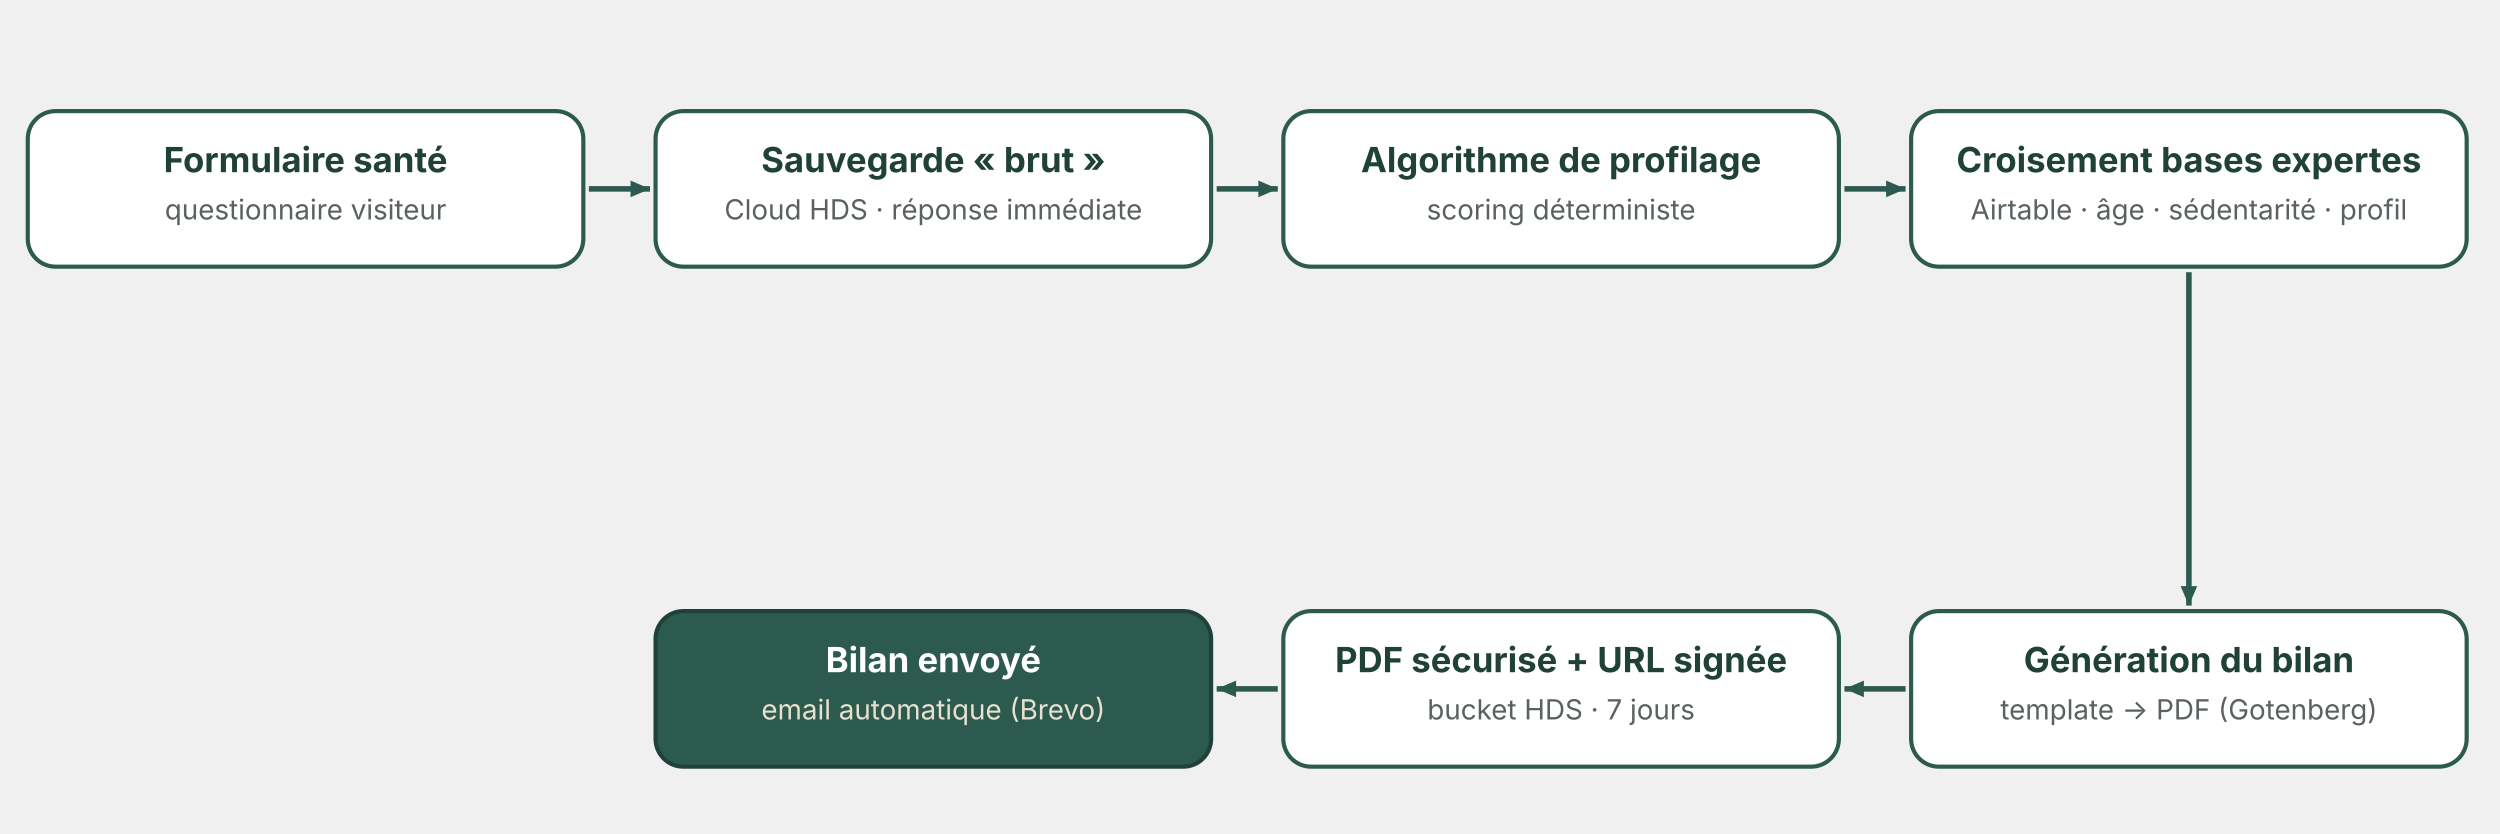
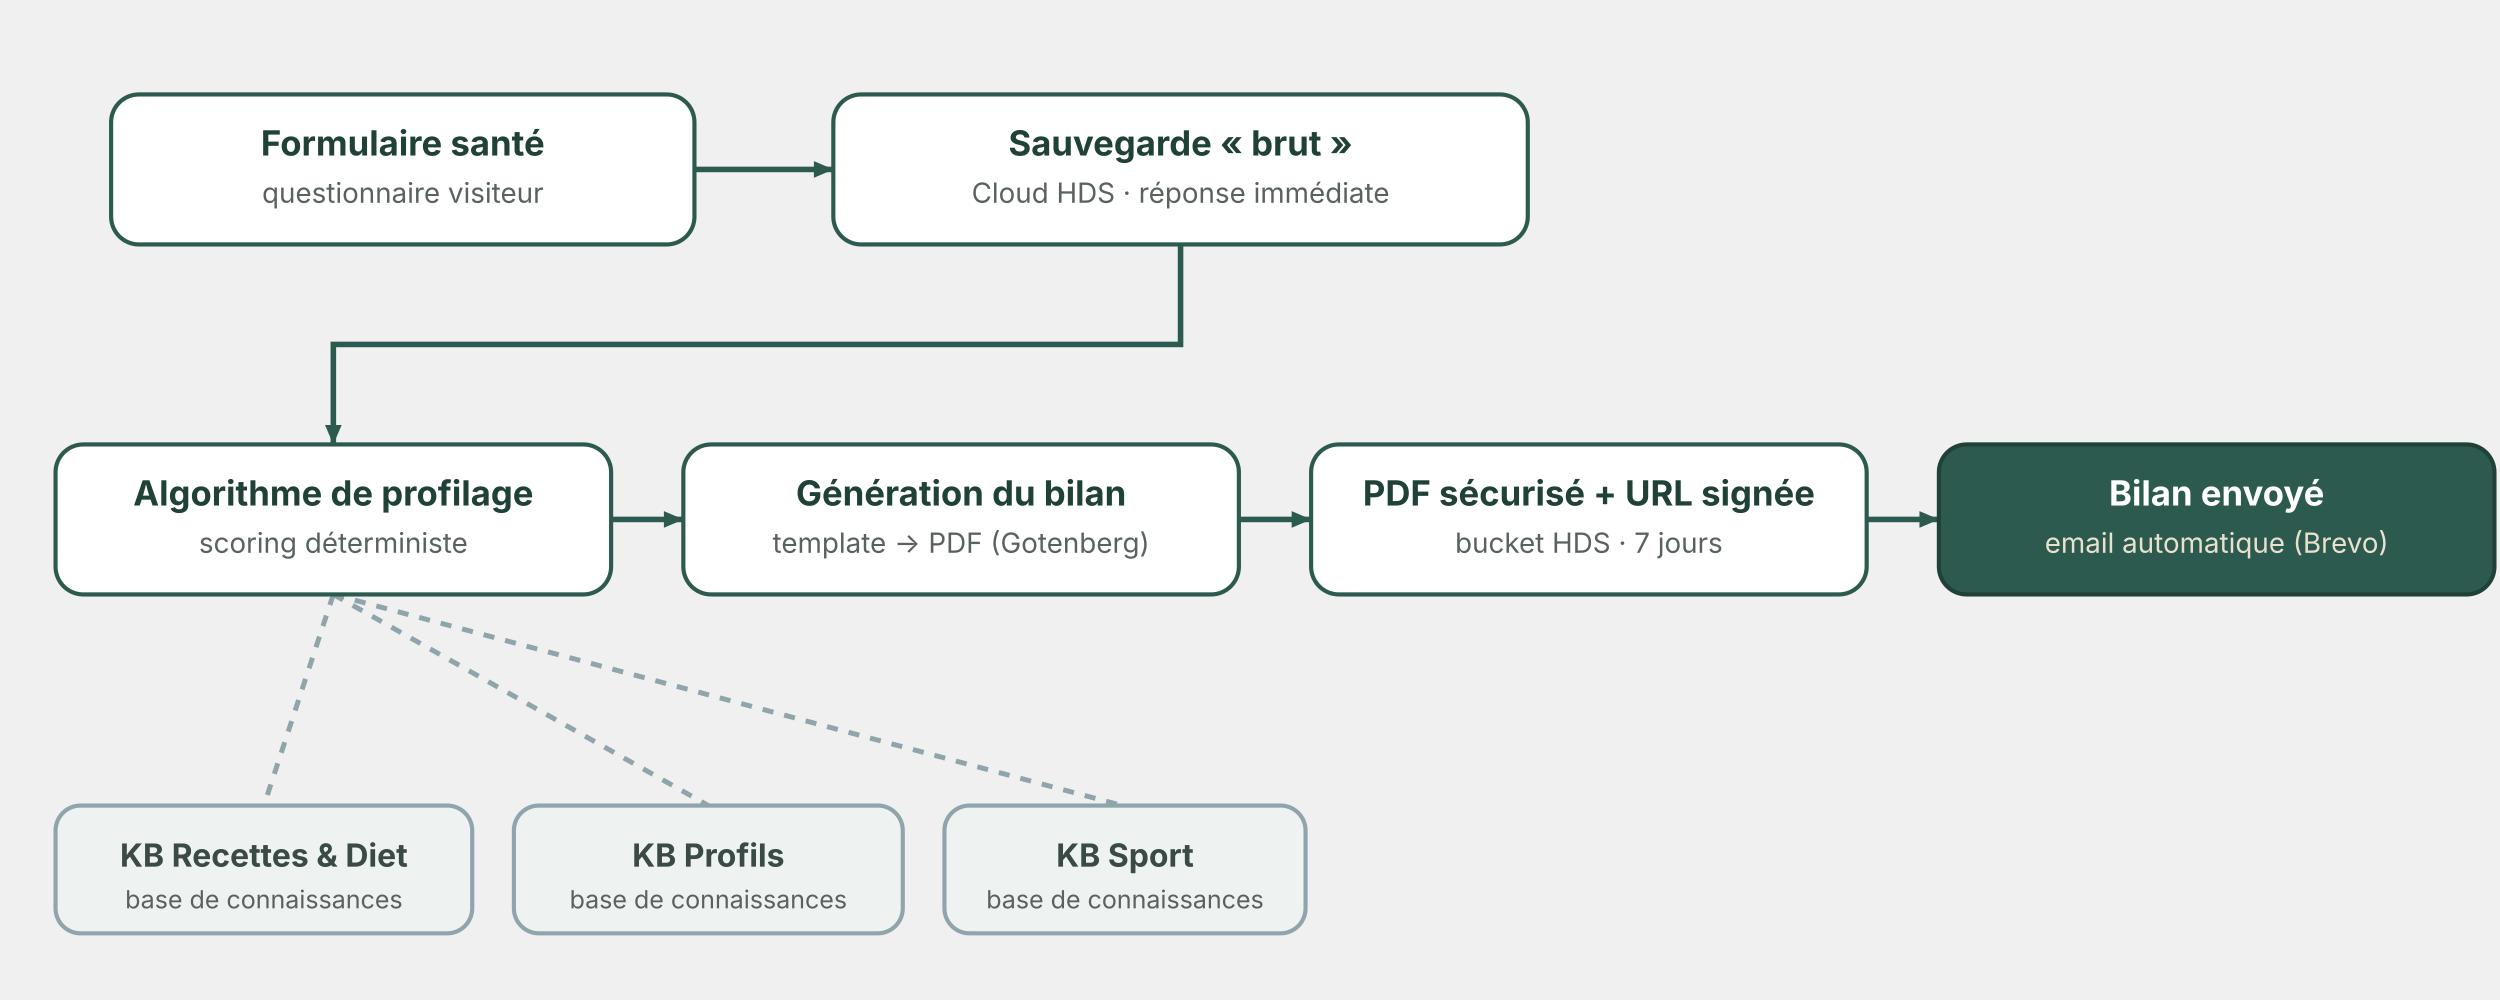
- <svg xmlns="http://www.w3.org/2000/svg" viewBox="0 0 900 300" width="900" height="300" role="img" aria-label="Schéma du workflow n8n MMN : du questionnaire santé au bilan PDF envoyé, en chaîne automatisée et algorithmique">
+ <svg xmlns="http://www.w3.org/2000/svg" viewBox="0 0 900 360" width="900" height="360" role="img" aria-label="Schéma du workflow n8n MMN : questionnaire santé, sauvegarde HDS, algorithme de profilage s'appuyant sur trois bases de connaissances (recettes et diététique, profils, sport), génération du bilan PDF puis envoi par email — chaîne automatisée et algorithmique, sans IA en production">
  <defs>
    <marker id="armmn" markerWidth="9" markerHeight="9" refX="7" refY="3" orient="auto" markerUnits="userSpaceOnUse">
      <path d="M0,0 L7,3 L0,6 Z" fill="#2D5A4F" />
    </marker>
  </defs>
-   <line x1="212" y1="68" x2="234" y2="68" stroke="#2D5A4F" stroke-width="2" marker-end="url(#armmn)" />
-   <line x1="438" y1="68" x2="460" y2="68" stroke="#2D5A4F" stroke-width="2" marker-end="url(#armmn)" />
-   <line x1="664" y1="68" x2="686" y2="68" stroke="#2D5A4F" stroke-width="2" marker-end="url(#armmn)" />
-   <line x1="788" y1="98" x2="788" y2="218" stroke="#2D5A4F" stroke-width="2" marker-end="url(#armmn)" />
-   <line x1="686" y1="248" x2="664" y2="248" stroke="#2D5A4F" stroke-width="2" marker-end="url(#armmn)" />
-   <line x1="460" y1="248" x2="438" y2="248" stroke="#2D5A4F" stroke-width="2" marker-end="url(#armmn)" />
+   <line x1="250" y1="61" x2="300" y2="61" stroke="#2D5A4F" stroke-width="2" marker-end="url(#armmn)" />
+   <polyline points="425,88 425,124 120,124 120,160" fill="none" stroke="#2D5A4F" stroke-width="2" marker-end="url(#armmn)" />
+   <line x1="220" y1="187" x2="246" y2="187" stroke="#2D5A4F" stroke-width="2" marker-end="url(#armmn)" />
+   <line x1="446" y1="187" x2="472" y2="187" stroke="#2D5A4F" stroke-width="2" marker-end="url(#armmn)" />
+   <line x1="672" y1="187" x2="698" y2="187" stroke="#2D5A4F" stroke-width="2" marker-end="url(#armmn)" />
+   <line x1="120" y1="214" x2="95" y2="290" stroke="#8FA5AB" stroke-width="1.8" stroke-dasharray="4 4" />
+   <line x1="120" y1="214" x2="255" y2="290" stroke="#8FA5AB" stroke-width="1.8" stroke-dasharray="4 4" />
+   <line x1="120" y1="214" x2="404" y2="290" stroke="#8FA5AB" stroke-width="1.8" stroke-dasharray="4 4" />
  <g>
-     <rect x="10" y="40" width="200" height="56" rx="10" fill="#ffffff" stroke="#2D5A4F" stroke-width="1.5" />
-     <text x="110" y="62" text-anchor="middle" font-family="Inter,sans-serif" font-size="12.5" font-weight="700" fill="#1F4138">Formulaire santé</text>
-     <text x="110" y="79" text-anchor="middle" font-family="Inter,sans-serif" font-size="10" fill="#5A625E">questionnaire visiteur</text>
+     <rect x="40" y="34" width="210" height="54" rx="10" fill="#ffffff" stroke="#2D5A4F" stroke-width="1.5" />
+     <text x="145" y="56" text-anchor="middle" font-family="Inter,sans-serif" font-size="12.5" font-weight="700" fill="#1F4138">Formulaire santé</text>
+     <text x="145" y="73" text-anchor="middle" font-family="Inter,sans-serif" font-size="10" fill="#5A625E">questionnaire visiteur</text>
  </g>
  <g>
-     <rect x="236" y="40" width="200" height="56" rx="10" fill="#ffffff" stroke="#2D5A4F" stroke-width="1.5" />
-     <text x="336" y="62" text-anchor="middle" font-family="Inter,sans-serif" font-size="12.5" font-weight="700" fill="#1F4138">Sauvegarde « brut »</text>
-     <text x="336" y="79" text-anchor="middle" font-family="Inter,sans-serif" font-size="10" fill="#5A625E">Cloud HDS · réponse immédiate</text>
+     <rect x="300" y="34" width="250" height="54" rx="10" fill="#ffffff" stroke="#2D5A4F" stroke-width="1.5" />
+     <text x="425" y="56" text-anchor="middle" font-family="Inter,sans-serif" font-size="12.5" font-weight="700" fill="#1F4138">Sauvegarde « brut »</text>
+     <text x="425" y="73" text-anchor="middle" font-family="Inter,sans-serif" font-size="10" fill="#5A625E">Cloud HDS · réponse immédiate</text>
  </g>
  <g>
-     <rect x="462" y="40" width="200" height="56" rx="10" fill="#ffffff" stroke="#2D5A4F" stroke-width="1.5" />
-     <text x="562" y="62" text-anchor="middle" font-family="Inter,sans-serif" font-size="12.5" font-weight="700" fill="#1F4138">Algorithme de profilage</text>
-     <text x="562" y="79" text-anchor="middle" font-family="Inter,sans-serif" font-size="10" fill="#5A625E">scoring déterministe</text>
+     <rect x="20" y="160" width="200" height="54" rx="10" fill="#ffffff" stroke="#2D5A4F" stroke-width="1.5" />
+     <text x="120" y="182" text-anchor="middle" font-family="Inter,sans-serif" font-size="12.5" font-weight="700" fill="#1F4138">Algorithme de profilage</text>
+     <text x="120" y="199" text-anchor="middle" font-family="Inter,sans-serif" font-size="10" fill="#5A625E">scoring déterministe</text>
  </g>
  <g>
-     <rect x="688" y="40" width="200" height="56" rx="10" fill="#ffffff" stroke="#2D5A4F" stroke-width="1.5" />
-     <text x="788" y="62" text-anchor="middle" font-family="Inter,sans-serif" font-size="12.5" font-weight="700" fill="#1F4138">Croisement bases expertes</text>
-     <text x="788" y="79" text-anchor="middle" font-family="Inter,sans-serif" font-size="10" fill="#5A625E">Airtable · âge · sédentarité · profil</text>
+     <rect x="246" y="160" width="200" height="54" rx="10" fill="#ffffff" stroke="#2D5A4F" stroke-width="1.5" />
+     <text x="346" y="182" text-anchor="middle" font-family="Inter,sans-serif" font-size="12.5" font-weight="700" fill="#1F4138">Génération du bilan</text>
+     <text x="346" y="199" text-anchor="middle" font-family="Inter,sans-serif" font-size="10" fill="#5A625E">template → PDF (Gotenberg)</text>
  </g>
  <g>
-     <rect x="688" y="220" width="200" height="56" rx="10" fill="#ffffff" stroke="#2D5A4F" stroke-width="1.5" />
-     <text x="788" y="242" text-anchor="middle" font-family="Inter,sans-serif" font-size="12.5" font-weight="700" fill="#1F4138">Génération du bilan</text>
-     <text x="788" y="259" text-anchor="middle" font-family="Inter,sans-serif" font-size="10" fill="#5A625E">template → PDF (Gotenberg)</text>
+     <rect x="472" y="160" width="200" height="54" rx="10" fill="#ffffff" stroke="#2D5A4F" stroke-width="1.5" />
+     <text x="572" y="182" text-anchor="middle" font-family="Inter,sans-serif" font-size="12.5" font-weight="700" fill="#1F4138">PDF sécurisé + URL signée</text>
+     <text x="572" y="199" text-anchor="middle" font-family="Inter,sans-serif" font-size="10" fill="#5A625E">bucket HDS · 7 jours</text>
  </g>
  <g>
-     <rect x="462" y="220" width="200" height="56" rx="10" fill="#ffffff" stroke="#2D5A4F" stroke-width="1.5" />
-     <text x="562" y="242" text-anchor="middle" font-family="Inter,sans-serif" font-size="12.5" font-weight="700" fill="#1F4138">PDF sécurisé + URL signée</text>
-     <text x="562" y="259" text-anchor="middle" font-family="Inter,sans-serif" font-size="10" fill="#5A625E">bucket HDS · 7 jours</text>
+     <rect x="698" y="160" width="200" height="54" rx="10" fill="#2D5A4F" stroke="#1F4138" stroke-width="1.5" />
+     <text x="798" y="182" text-anchor="middle" font-family="Inter,sans-serif" font-size="12.5" font-weight="700" fill="#ffffff">Bilan envoyé</text>
+     <text x="798" y="199" text-anchor="middle" font-family="Inter,sans-serif" font-size="10" fill="#E8E1D0">email automatique (Brevo)</text>
  </g>
  <g>
-     <rect x="236" y="220" width="200" height="56" rx="10" fill="#2D5A4F" stroke="#1F4138" stroke-width="1.5" />
-     <text x="336" y="242" text-anchor="middle" font-family="Inter,sans-serif" font-size="12.5" font-weight="700" fill="#ffffff">Bilan envoyé</text>
-     <text x="336" y="259" text-anchor="middle" font-family="Inter,sans-serif" font-size="10" fill="#E8E1D0">email automatique (Brevo)</text>
+     <rect x="20" y="290" width="150" height="46" rx="9" fill="#EEF3F1" stroke="#8FA5AB" stroke-width="1.5" />
+     <text x="95" y="312" text-anchor="middle" font-family="Inter,sans-serif" font-size="11.5" font-weight="700" fill="#3a4a44">KB Recettes &amp; Diet</text>
+     <text x="95" y="327" text-anchor="middle" font-family="Inter,sans-serif" font-size="9" fill="#5A625E">base de connaissances</text>
+   </g>
+   <g>
+     <rect x="185" y="290" width="140" height="46" rx="9" fill="#EEF3F1" stroke="#8FA5AB" stroke-width="1.5" />
+     <text x="255" y="312" text-anchor="middle" font-family="Inter,sans-serif" font-size="11.5" font-weight="700" fill="#3a4a44">KB Profils</text>
+     <text x="255" y="327" text-anchor="middle" font-family="Inter,sans-serif" font-size="9" fill="#5A625E">base de connaissances</text>
+   </g>
+   <g>
+     <rect x="340" y="290" width="130" height="46" rx="9" fill="#EEF3F1" stroke="#8FA5AB" stroke-width="1.5" />
+     <text x="405" y="312" text-anchor="middle" font-family="Inter,sans-serif" font-size="11.5" font-weight="700" fill="#3a4a44">KB Sport</text>
+     <text x="405" y="327" text-anchor="middle" font-family="Inter,sans-serif" font-size="9" fill="#5A625E">base de connaissances</text>
  </g>
</svg>
